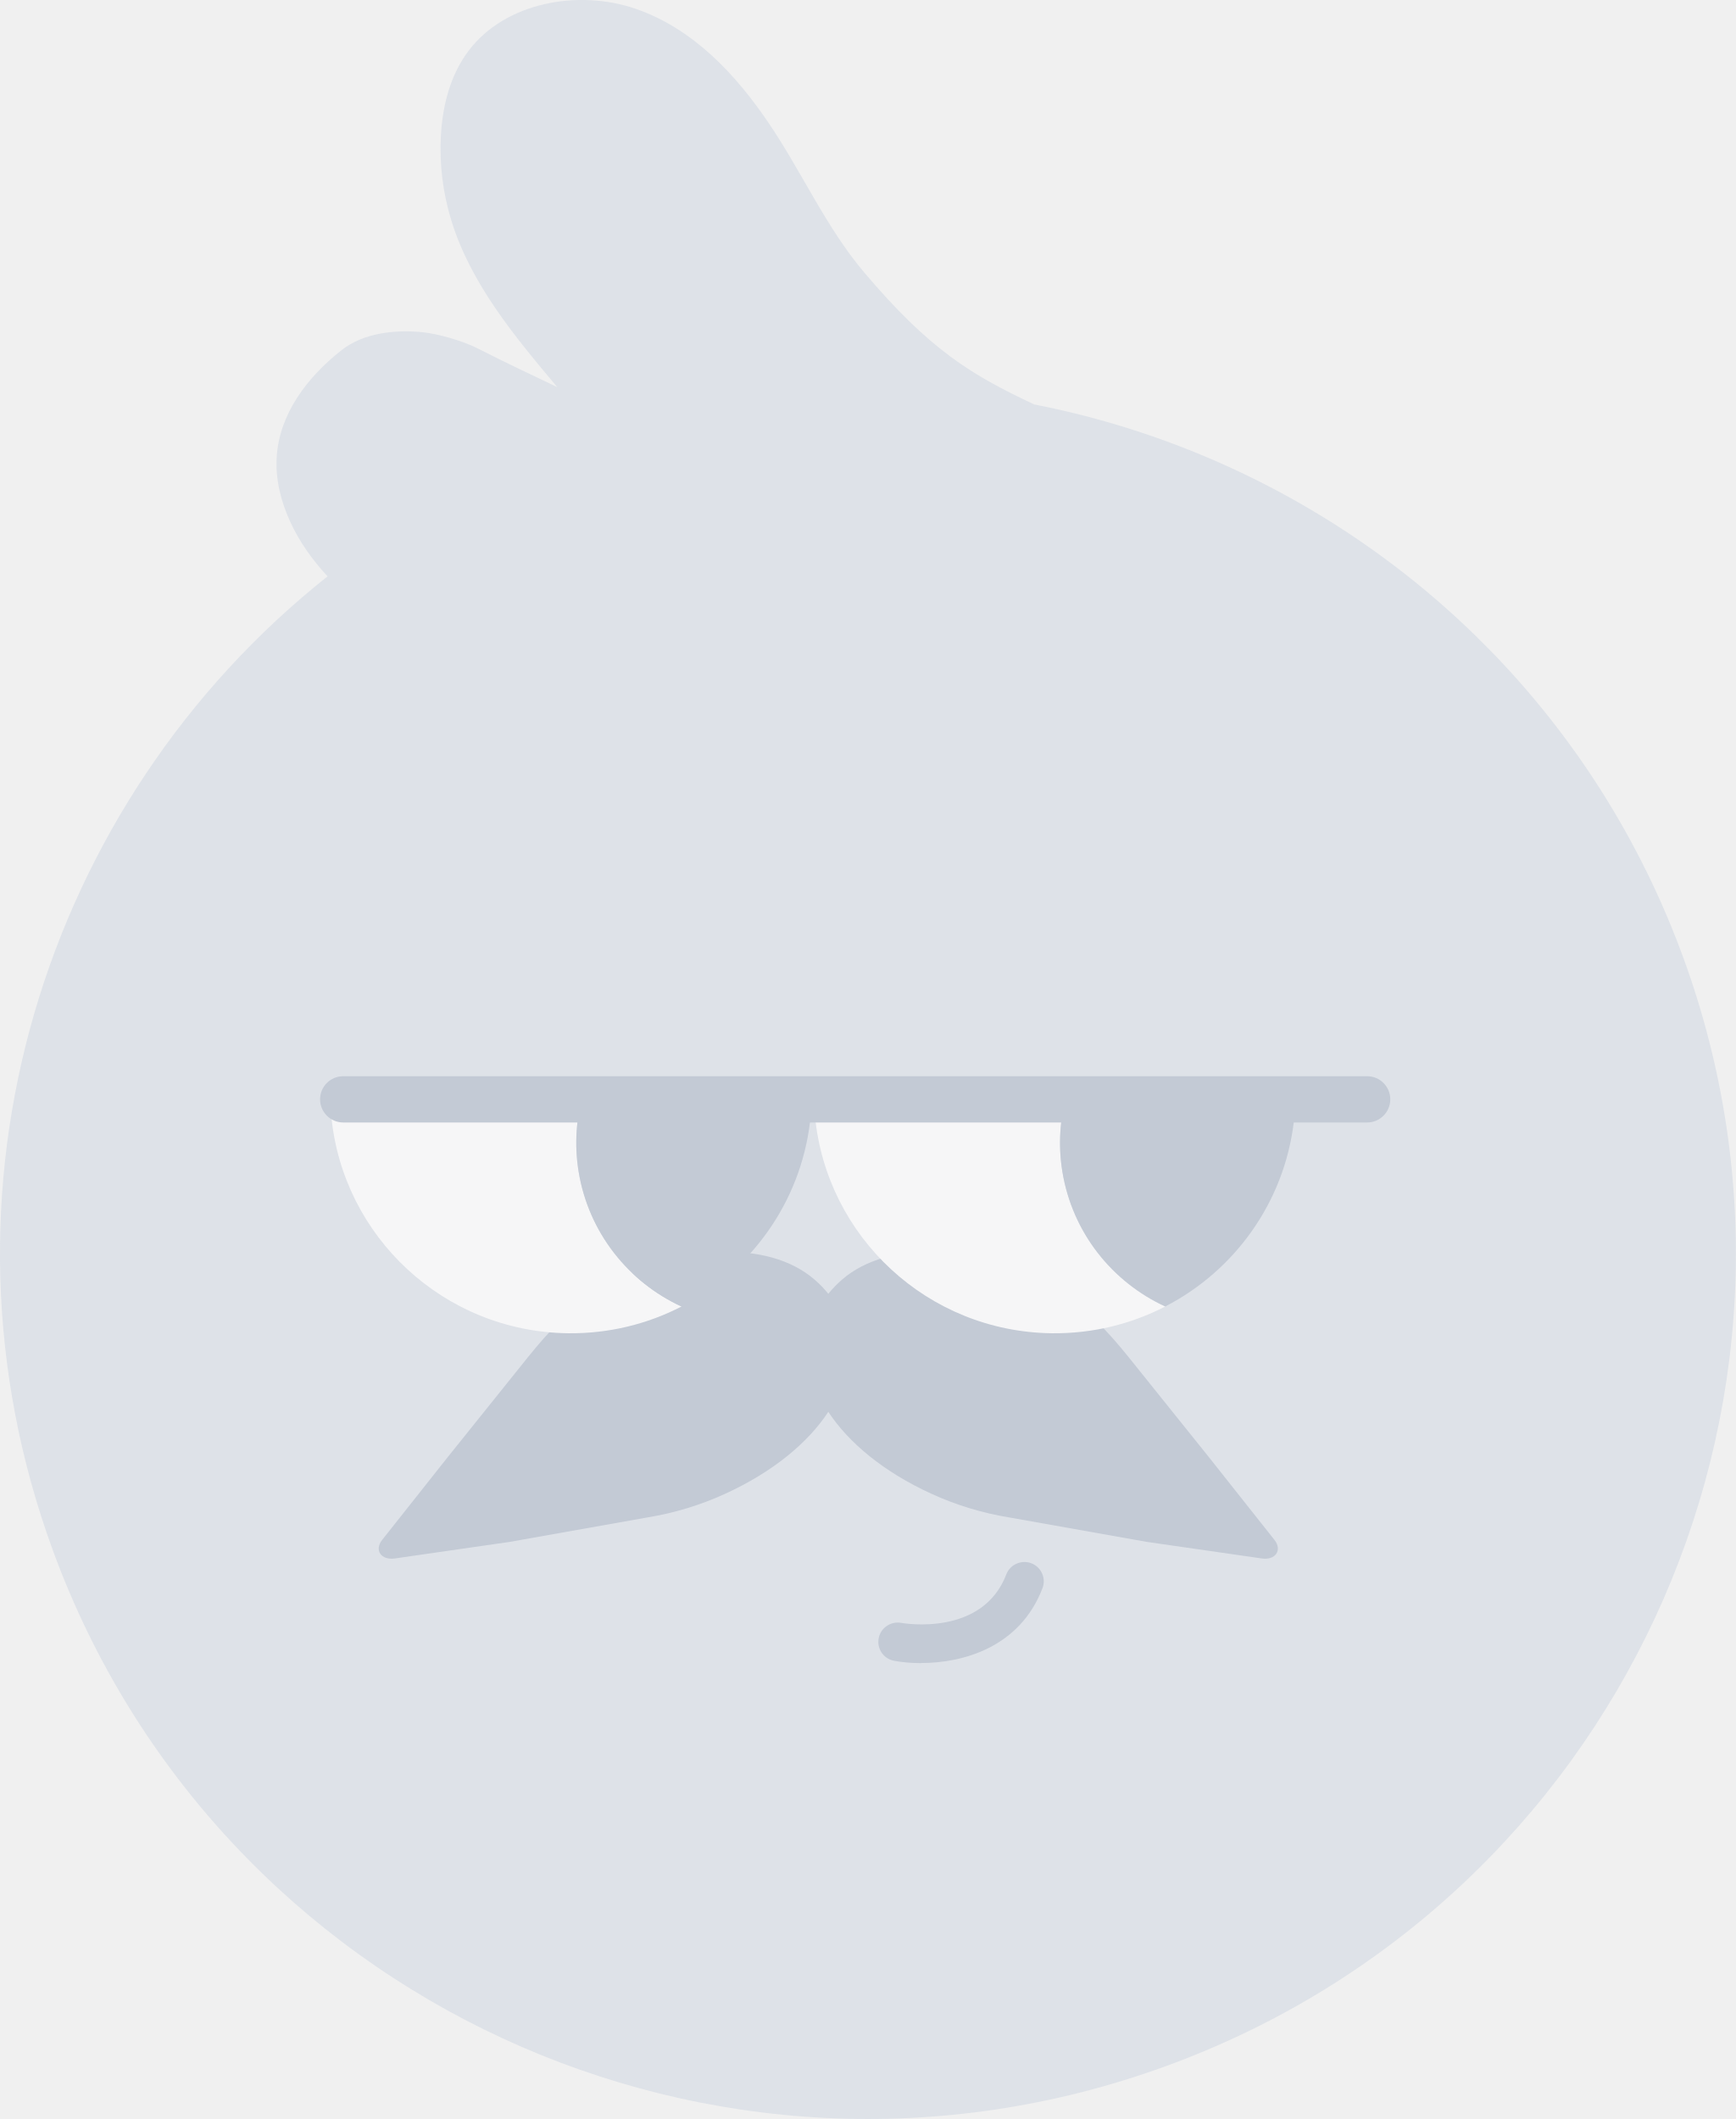
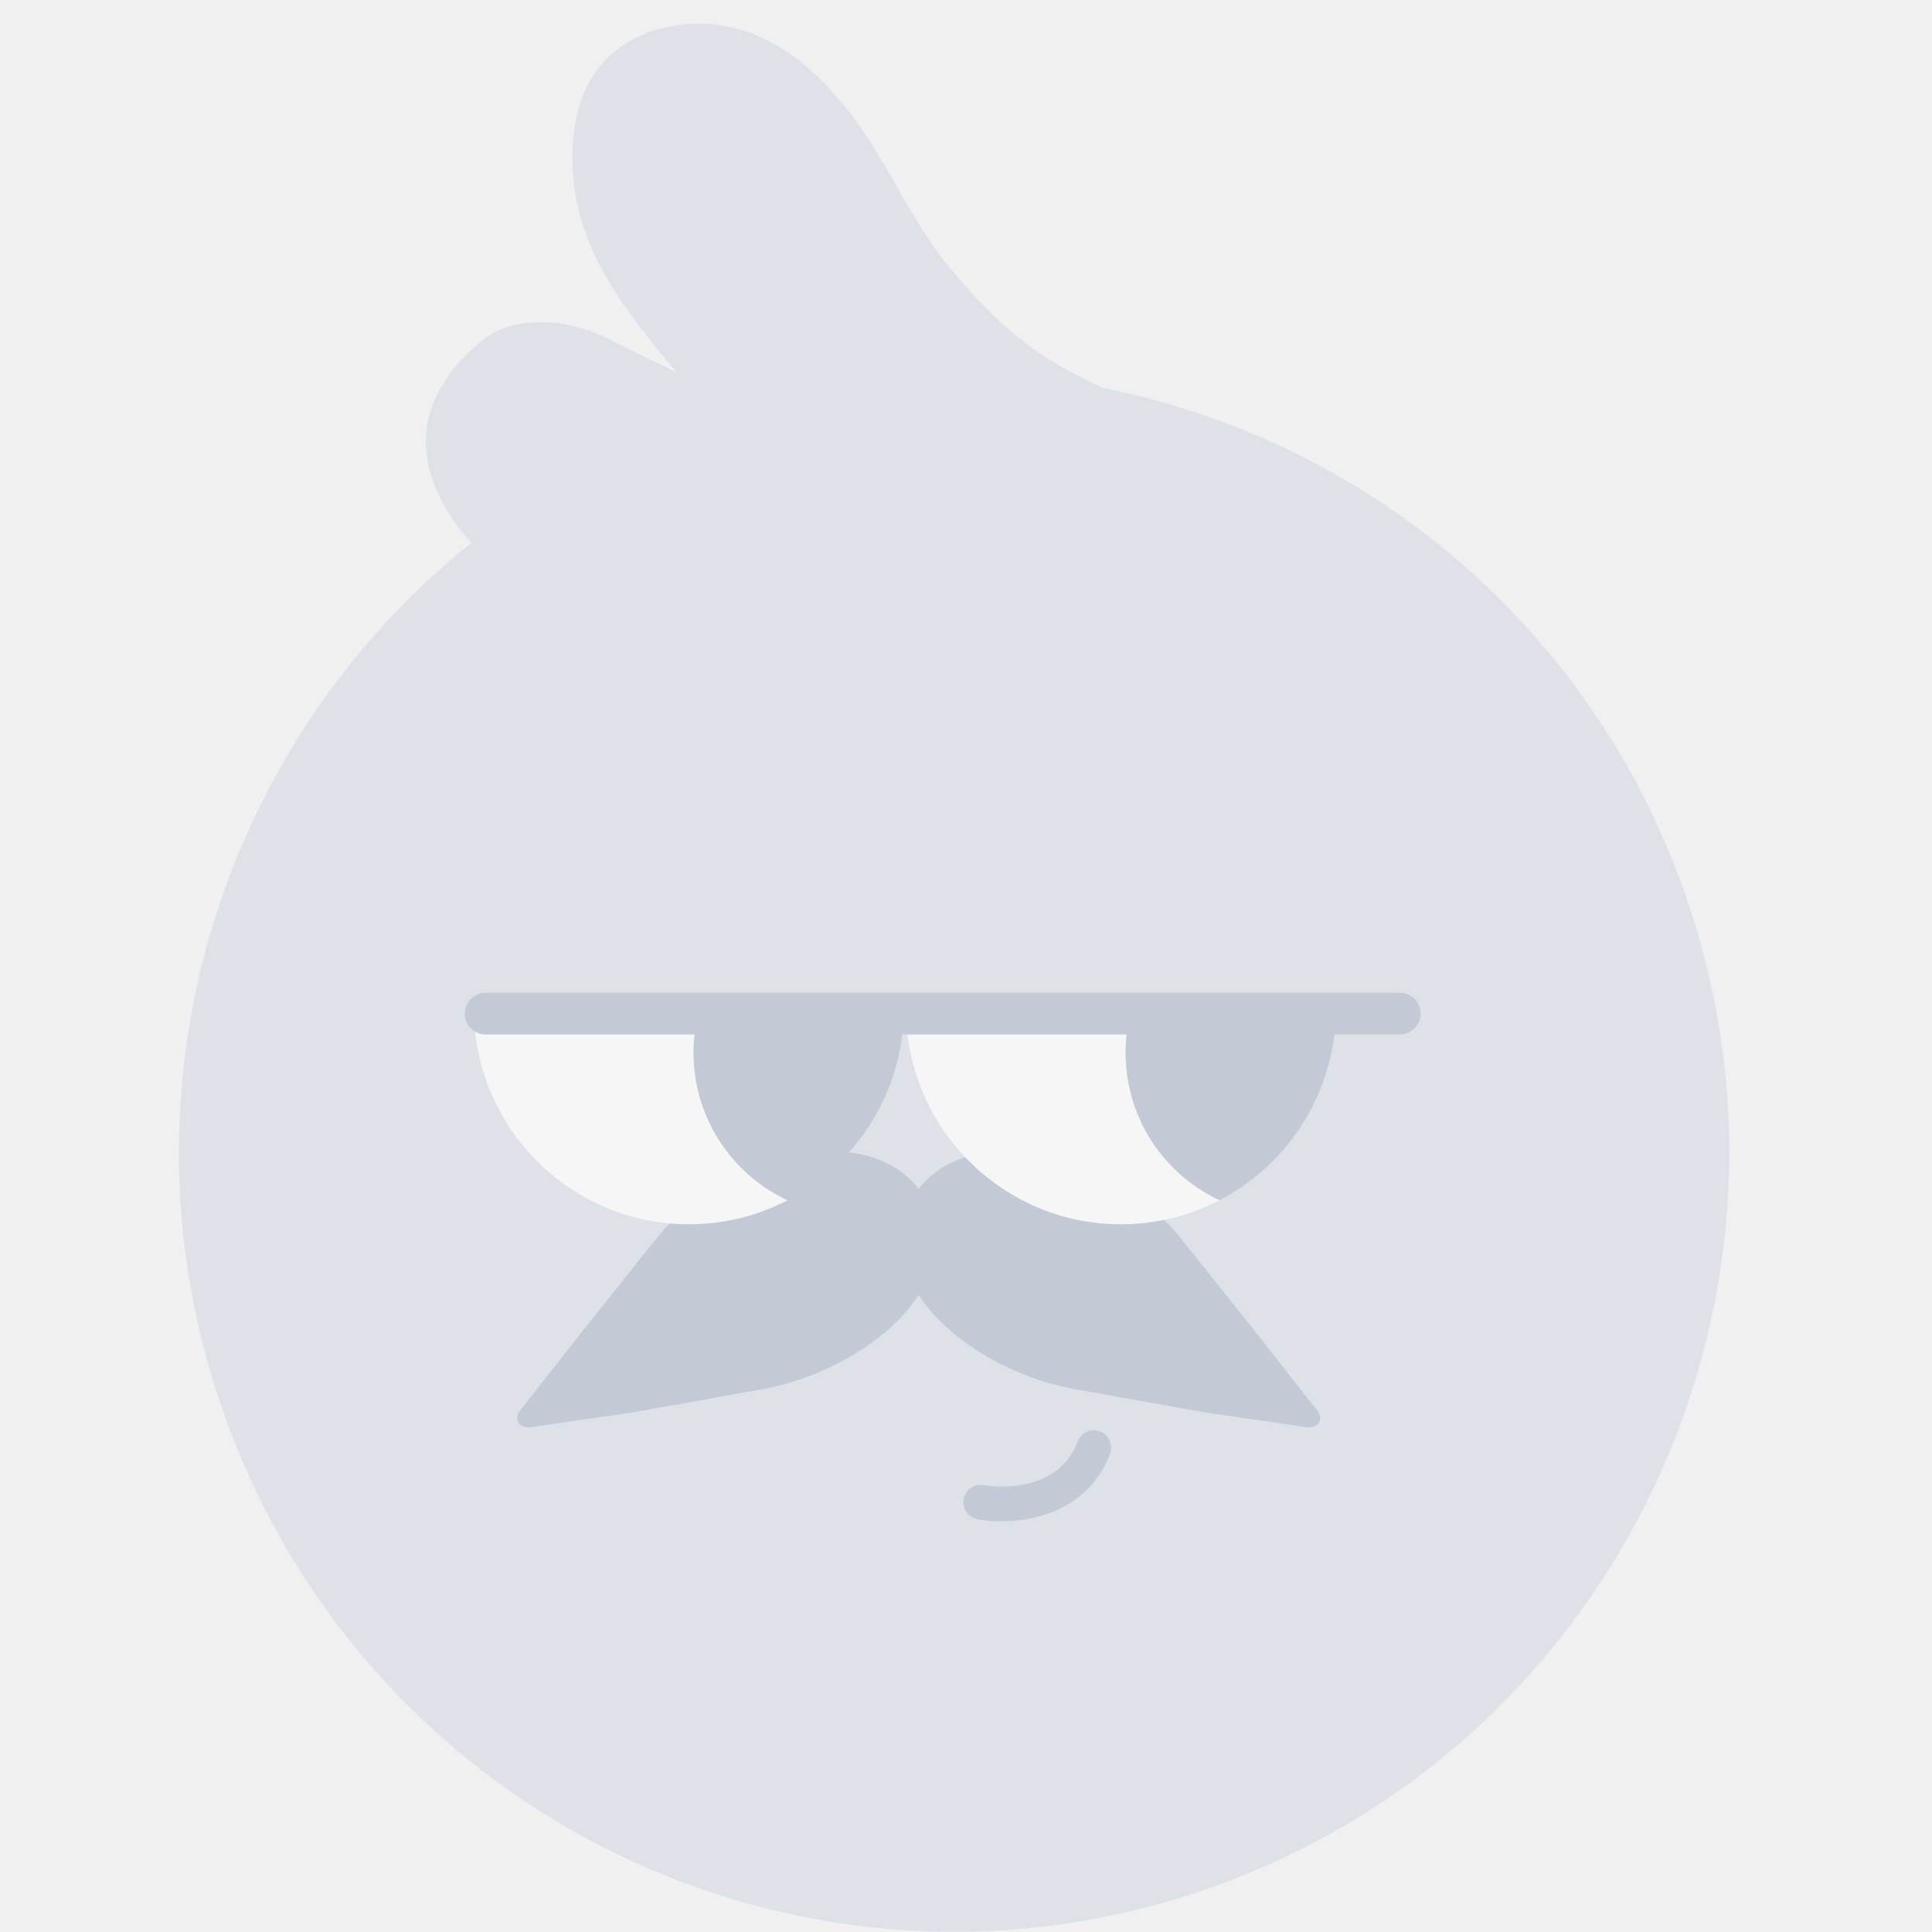
- <svg xmlns="http://www.w3.org/2000/svg" width="77" height="94" viewBox="0 0 77 94" fill="none">
-   <g clip-path="url(#clip0_438_221)">
-     <path d="M45.862 17.934C43.1 16.638 41.24 15.523 38.33 12.081C36.635 10.076 35.572 7.636 34.103 5.467C32.638 3.298 30.744 1.273 28.208 0.394C25.672 -0.486 22.399 0.089 20.769 2.275C19.963 3.353 19.634 4.691 19.558 5.994C19.486 7.26 19.64 8.526 20.004 9.727C20.858 12.56 22.811 14.903 24.718 17.172C23.295 16.484 22.605 16.179 21.191 15.457C20.563 15.136 19.452 14.807 18.735 14.736C17.516 14.616 16.13 14.766 15.156 15.529C13.608 16.744 12.387 18.383 12.274 20.275C12.212 21.274 12.466 22.262 12.881 23.162C13.296 24.059 13.866 24.852 14.531 25.567C1.915 35.575 -3.49 52.862 2.35 68.789C9.649 88.697 31.753 98.934 51.715 91.656C71.682 84.379 81.948 62.34 74.65 42.434C69.849 29.341 58.646 20.432 45.862 17.938V17.934Z" fill="#DEE2E8" />
-     <path d="M56.533 68.313L53.647 64.669L50.048 60.184C50.048 60.184 50.041 60.174 50.034 60.167C49.173 59.106 48.185 57.998 46.764 57.17C43.34 55.172 39.418 54.974 37.352 56.763C37.119 56.965 36.92 57.177 36.742 57.392C36.563 57.173 36.364 56.961 36.131 56.763C34.065 54.977 30.143 55.172 26.719 57.17C25.298 58.001 24.307 59.106 23.449 60.167C23.445 60.174 23.442 60.177 23.435 60.184L19.836 64.669L16.95 68.313C16.593 68.765 16.902 69.22 17.513 69.134L22.612 68.399L28.736 67.311C29.903 67.119 31.07 66.77 32.178 66.26C34.281 65.296 35.839 64.006 36.742 62.63C37.647 64.006 39.202 65.296 41.305 66.26C42.413 66.77 43.583 67.119 44.746 67.311L50.871 68.399L55.97 69.134C56.577 69.223 56.89 68.765 56.533 68.313Z" fill="#C3CAD5" />
-     <path d="M40.849 73.777C40.403 73.777 39.998 73.736 39.662 73.674C39.195 73.588 38.89 73.144 38.975 72.678C39.061 72.216 39.507 71.909 39.974 71.991C40.118 72.018 43.58 72.6 44.637 69.842C44.805 69.401 45.303 69.182 45.745 69.346C46.188 69.514 46.411 70.01 46.243 70.451C45.234 73.089 42.702 73.773 40.856 73.773L40.849 73.777Z" fill="#C3CAD5" />
-     <path d="M25.665 51.956C25.473 50.762 25.562 49.592 25.875 48.5L15.735 48.38C15.121 48.374 14.637 48.901 14.696 49.51C15.204 54.86 19.692 59.079 25.202 59.144C27.017 59.164 28.729 58.733 30.232 57.957C27.885 56.876 26.105 54.689 25.665 51.956Z" fill="#F6F6F7" />
-     <path d="M34.923 48.606L25.871 48.5C25.559 49.591 25.47 50.761 25.662 51.956C26.105 54.689 27.885 56.875 30.229 57.956C33.3 56.372 35.503 53.345 35.931 49.766C36.004 49.157 35.537 48.613 34.919 48.606H34.923Z" fill="#C3CAD5" />
-     <path d="M47.121 51.956C46.929 50.762 47.018 49.592 47.33 48.5L37.191 48.38C36.577 48.374 36.093 48.901 36.151 49.51C36.659 54.86 41.147 59.079 46.658 59.144C48.473 59.164 50.185 58.733 51.688 57.957C49.341 56.876 47.56 54.689 47.121 51.956Z" fill="#F6F6F7" />
-     <path d="M56.382 48.606L47.33 48.5C47.018 49.591 46.929 50.761 47.121 51.956C47.563 54.689 49.344 56.875 51.688 57.956C54.759 56.372 56.962 53.345 57.391 49.766C57.463 49.157 56.996 48.613 56.378 48.606H56.382Z" fill="#C3CAD5" />
-     <path d="M60.64 49.794H15.228C14.658 49.794 14.198 49.335 14.198 48.767C14.198 48.199 14.658 47.741 15.228 47.741H60.64C61.209 47.741 61.669 48.199 61.669 48.767C61.669 49.335 61.209 49.794 60.64 49.794Z" fill="#C3CAD5" />
+ <svg xmlns="http://www.w3.org/2000/svg" width="81" height="81" viewBox="0 0 81 81" fill="none">
+   <g clip-path="url(#clip0_454_628)">
+     <path d="M46.214 16.257C43.883 15.153 42.313 14.204 39.857 11.275C38.426 9.569 37.528 7.493 36.288 5.647C35.051 3.801 33.452 2.077 31.312 1.328C29.171 0.58 26.408 1.069 25.032 2.93C24.352 3.847 24.074 4.986 24.01 6.095C23.949 7.172 24.079 8.25 24.386 9.272C25.108 11.683 26.756 13.677 28.366 15.608C27.164 15.022 26.582 14.763 25.389 14.149C24.859 13.875 23.92 13.596 23.315 13.534C22.287 13.432 21.116 13.561 20.294 14.21C18.987 15.244 17.956 16.638 17.861 18.249C17.808 19.099 18.023 19.94 18.373 20.706C18.724 21.469 19.205 22.145 19.767 22.753C9.116 31.27 4.554 45.983 9.484 59.537C15.645 76.48 34.304 85.192 51.156 78.999C68.01 72.806 76.677 54.048 70.516 37.108C66.464 25.965 57.007 18.383 46.214 16.26V16.257Z" fill="#DEE2E8" />
+     <path d="M55.222 59.133L52.786 56.032L49.748 52.214C49.748 52.214 49.742 52.206 49.736 52.2C49.009 51.297 48.175 50.354 46.976 49.649C44.085 47.949 40.775 47.78 39.031 49.303C38.834 49.474 38.666 49.655 38.515 49.838C38.365 49.652 38.197 49.471 38 49.303C36.256 47.783 32.945 47.949 30.055 49.649C28.856 50.356 28.018 51.297 27.294 52.2C27.291 52.206 27.289 52.208 27.283 52.214L24.244 56.032L21.808 59.133C21.507 59.517 21.768 59.904 22.284 59.831L26.588 59.205L31.758 58.279C32.743 58.116 33.727 57.819 34.663 57.386C36.439 56.564 37.754 55.467 38.515 54.296C39.28 55.467 40.592 56.564 42.368 57.386C43.303 57.819 44.291 58.116 45.273 58.279L50.443 59.205L54.747 59.831C55.26 59.907 55.523 59.517 55.222 59.133Z" fill="#C3CAD5" />
+     <path d="M41.983 63.782C41.606 63.782 41.264 63.748 40.981 63.695C40.587 63.622 40.329 63.244 40.401 62.848C40.474 62.455 40.85 62.193 41.244 62.263C41.366 62.286 44.288 62.781 45.181 60.434C45.322 60.058 45.742 59.872 46.116 60.012C46.49 60.154 46.678 60.577 46.536 60.952C45.684 63.197 43.547 63.779 41.989 63.779L41.983 63.782Z" fill="#C3CAD5" />
+     <path d="M29.166 45.211C29.004 44.195 29.079 43.199 29.343 42.27L20.784 42.169C20.265 42.163 19.857 42.611 19.906 43.129C20.335 47.683 24.123 51.273 28.775 51.329C30.307 51.346 31.753 50.979 33.021 50.319C31.04 49.398 29.537 47.538 29.166 45.211Z" fill="#F6F6F7" />
+     <path d="M36.981 42.361L29.34 42.27C29.076 43.199 29.001 44.195 29.163 45.211C29.537 47.538 31.04 49.398 33.019 50.319C35.611 48.97 37.47 46.394 37.833 43.348C37.893 42.83 37.499 42.367 36.978 42.361H36.981Z" fill="#C3CAD5" />
+     <path d="M47.278 45.211C47.116 44.195 47.191 43.199 47.454 42.27L38.895 42.169C38.377 42.163 37.968 42.611 38.018 43.129C38.446 47.683 42.235 51.273 46.887 51.329C48.419 51.346 49.864 50.979 51.133 50.319C49.152 49.398 47.648 47.538 47.278 45.211Z" fill="#F6F6F7" />
+     <path d="M55.095 42.361L47.454 42.27C47.191 43.199 47.115 44.195 47.278 45.211C47.651 47.538 49.154 49.398 51.133 50.319C53.725 48.97 55.585 46.394 55.947 43.348C56.008 42.83 55.614 42.367 55.092 42.361H55.095Z" fill="#C3CAD5" />
+     <path d="M58.69 43.371H20.355C19.874 43.371 19.486 42.981 19.486 42.498C19.486 42.014 19.874 41.624 20.355 41.624H58.69C59.171 41.624 59.559 42.014 59.559 42.498C59.559 42.981 59.171 43.371 58.69 43.371Z" fill="#C3CAD5" />
  </g>
  <defs>
-     <clipPath id="clip0_438_221">
-       <rect width="77" height="94" fill="white" />
+     <clipPath id="clip0_454_628">
+       <rect width="65" height="80" fill="white" transform="translate(7.5 0.993652)" />
    </clipPath>
  </defs>
</svg>
